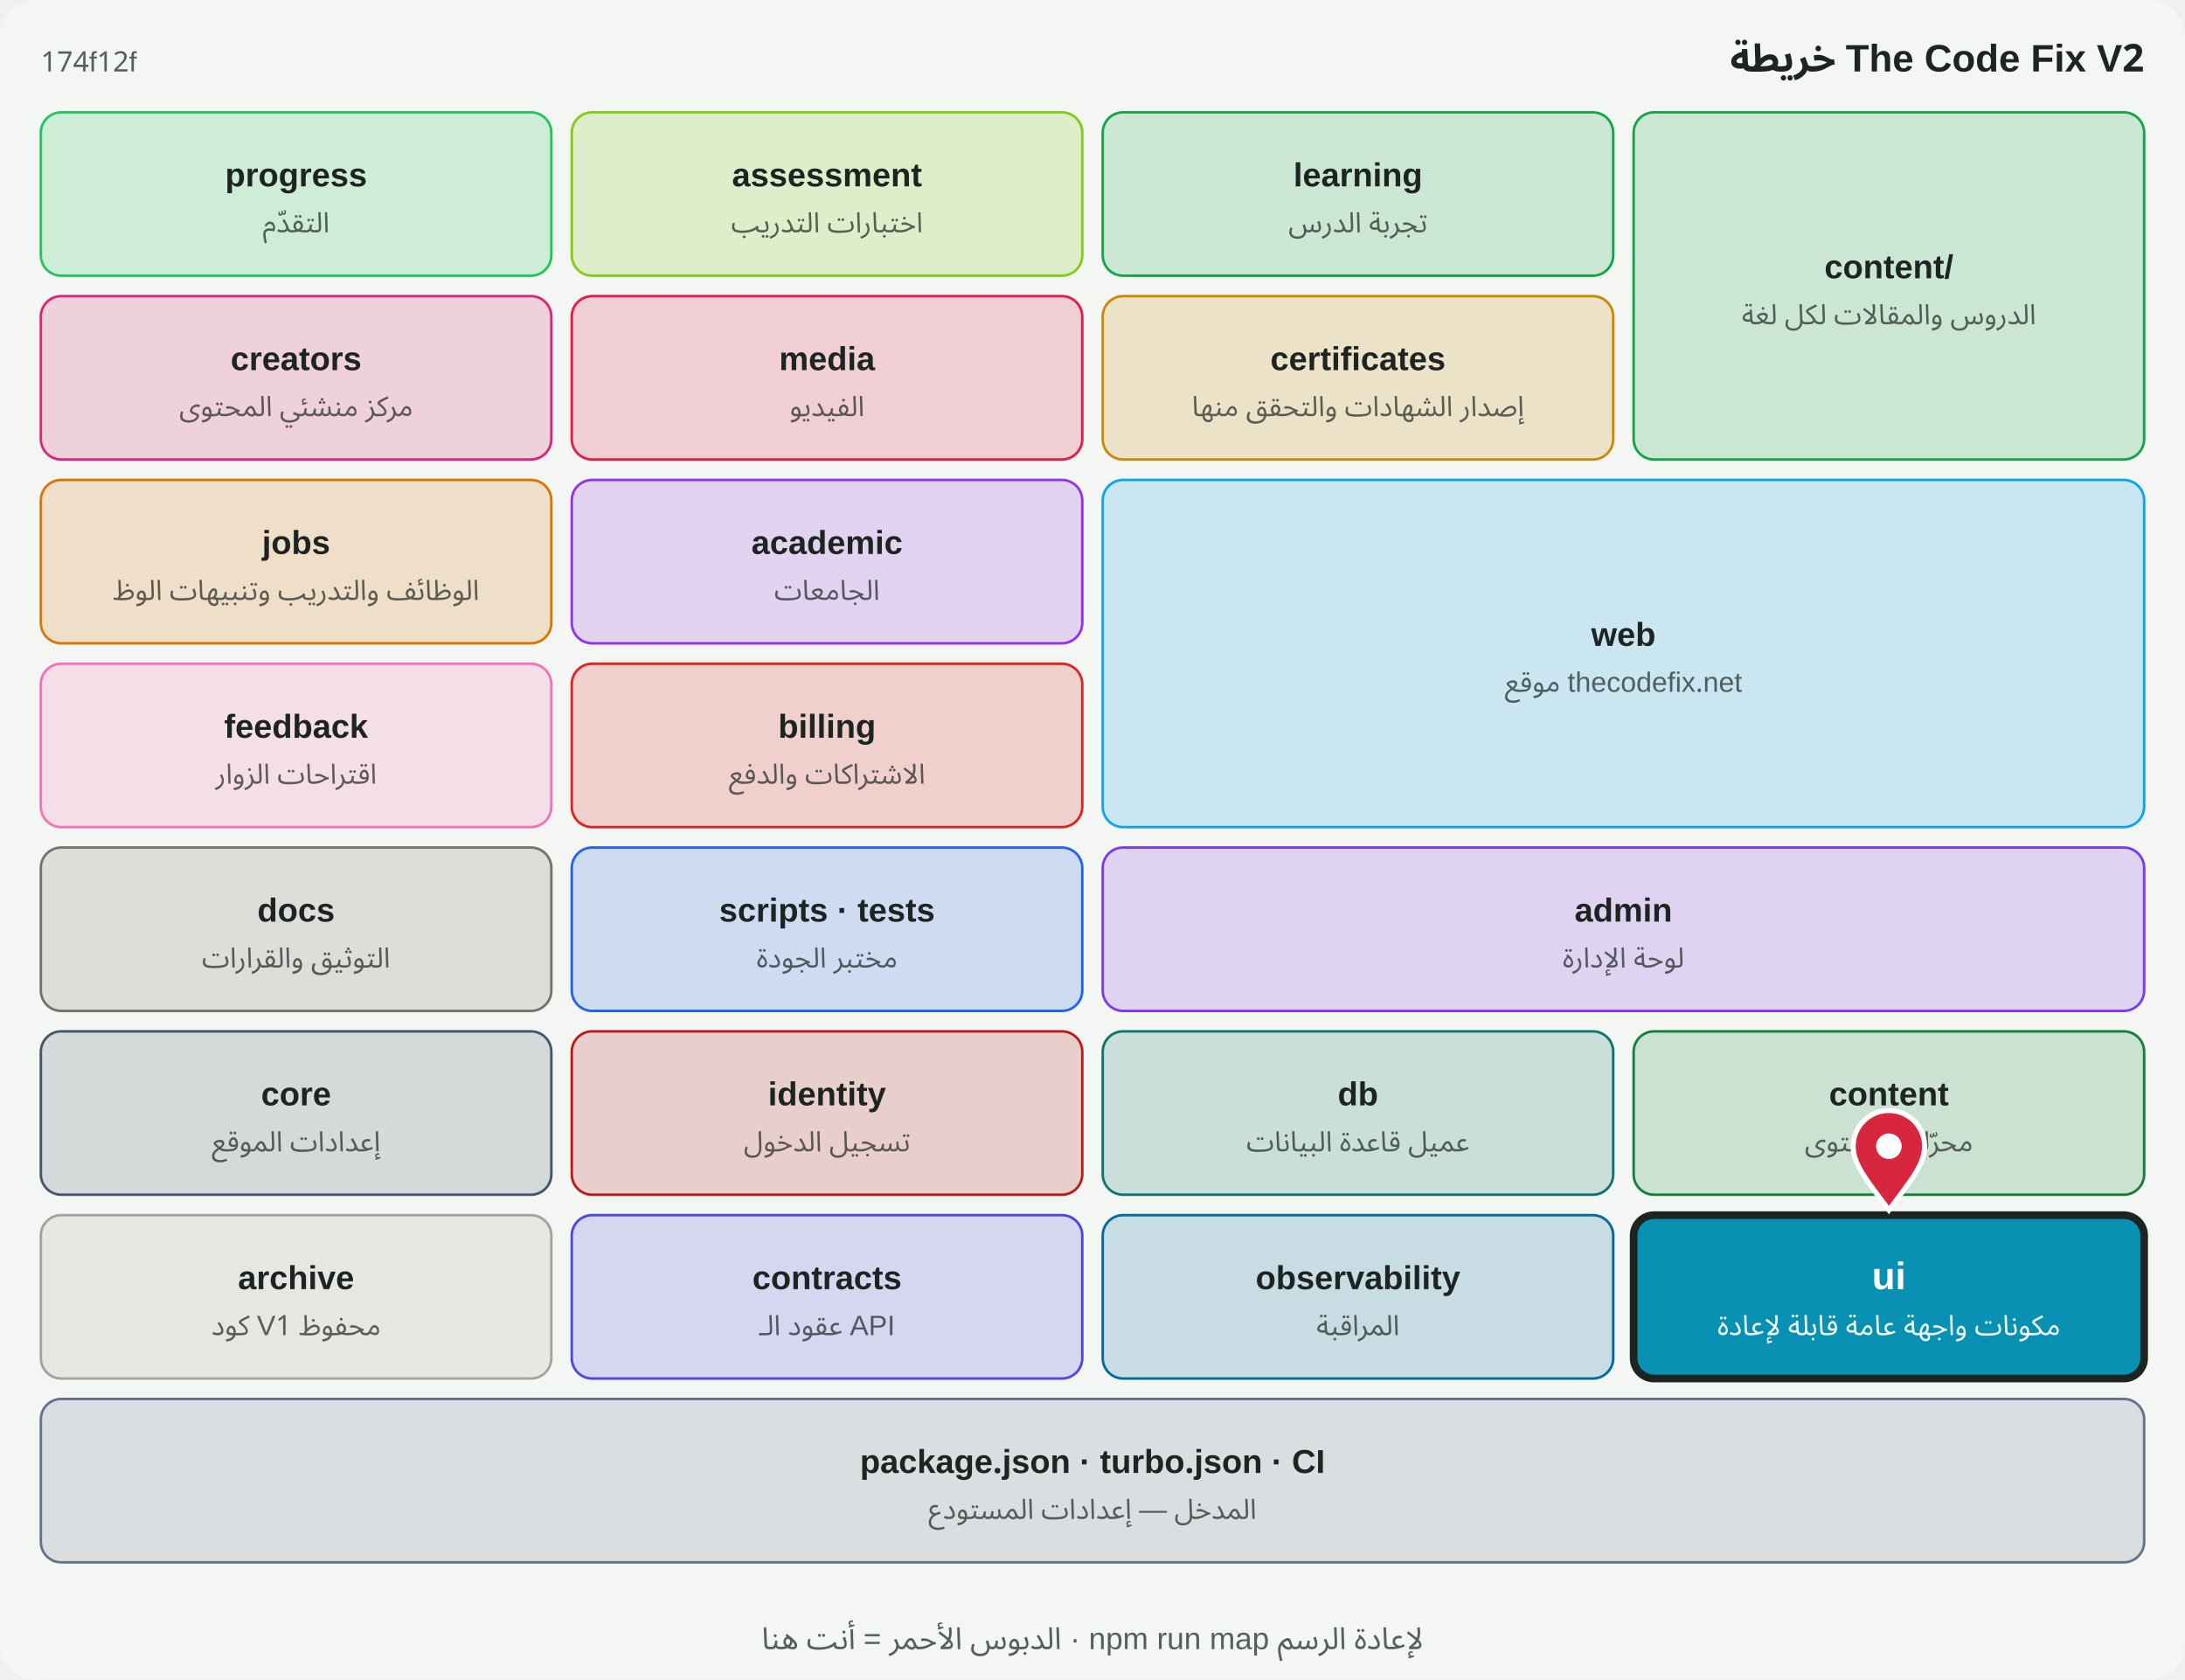
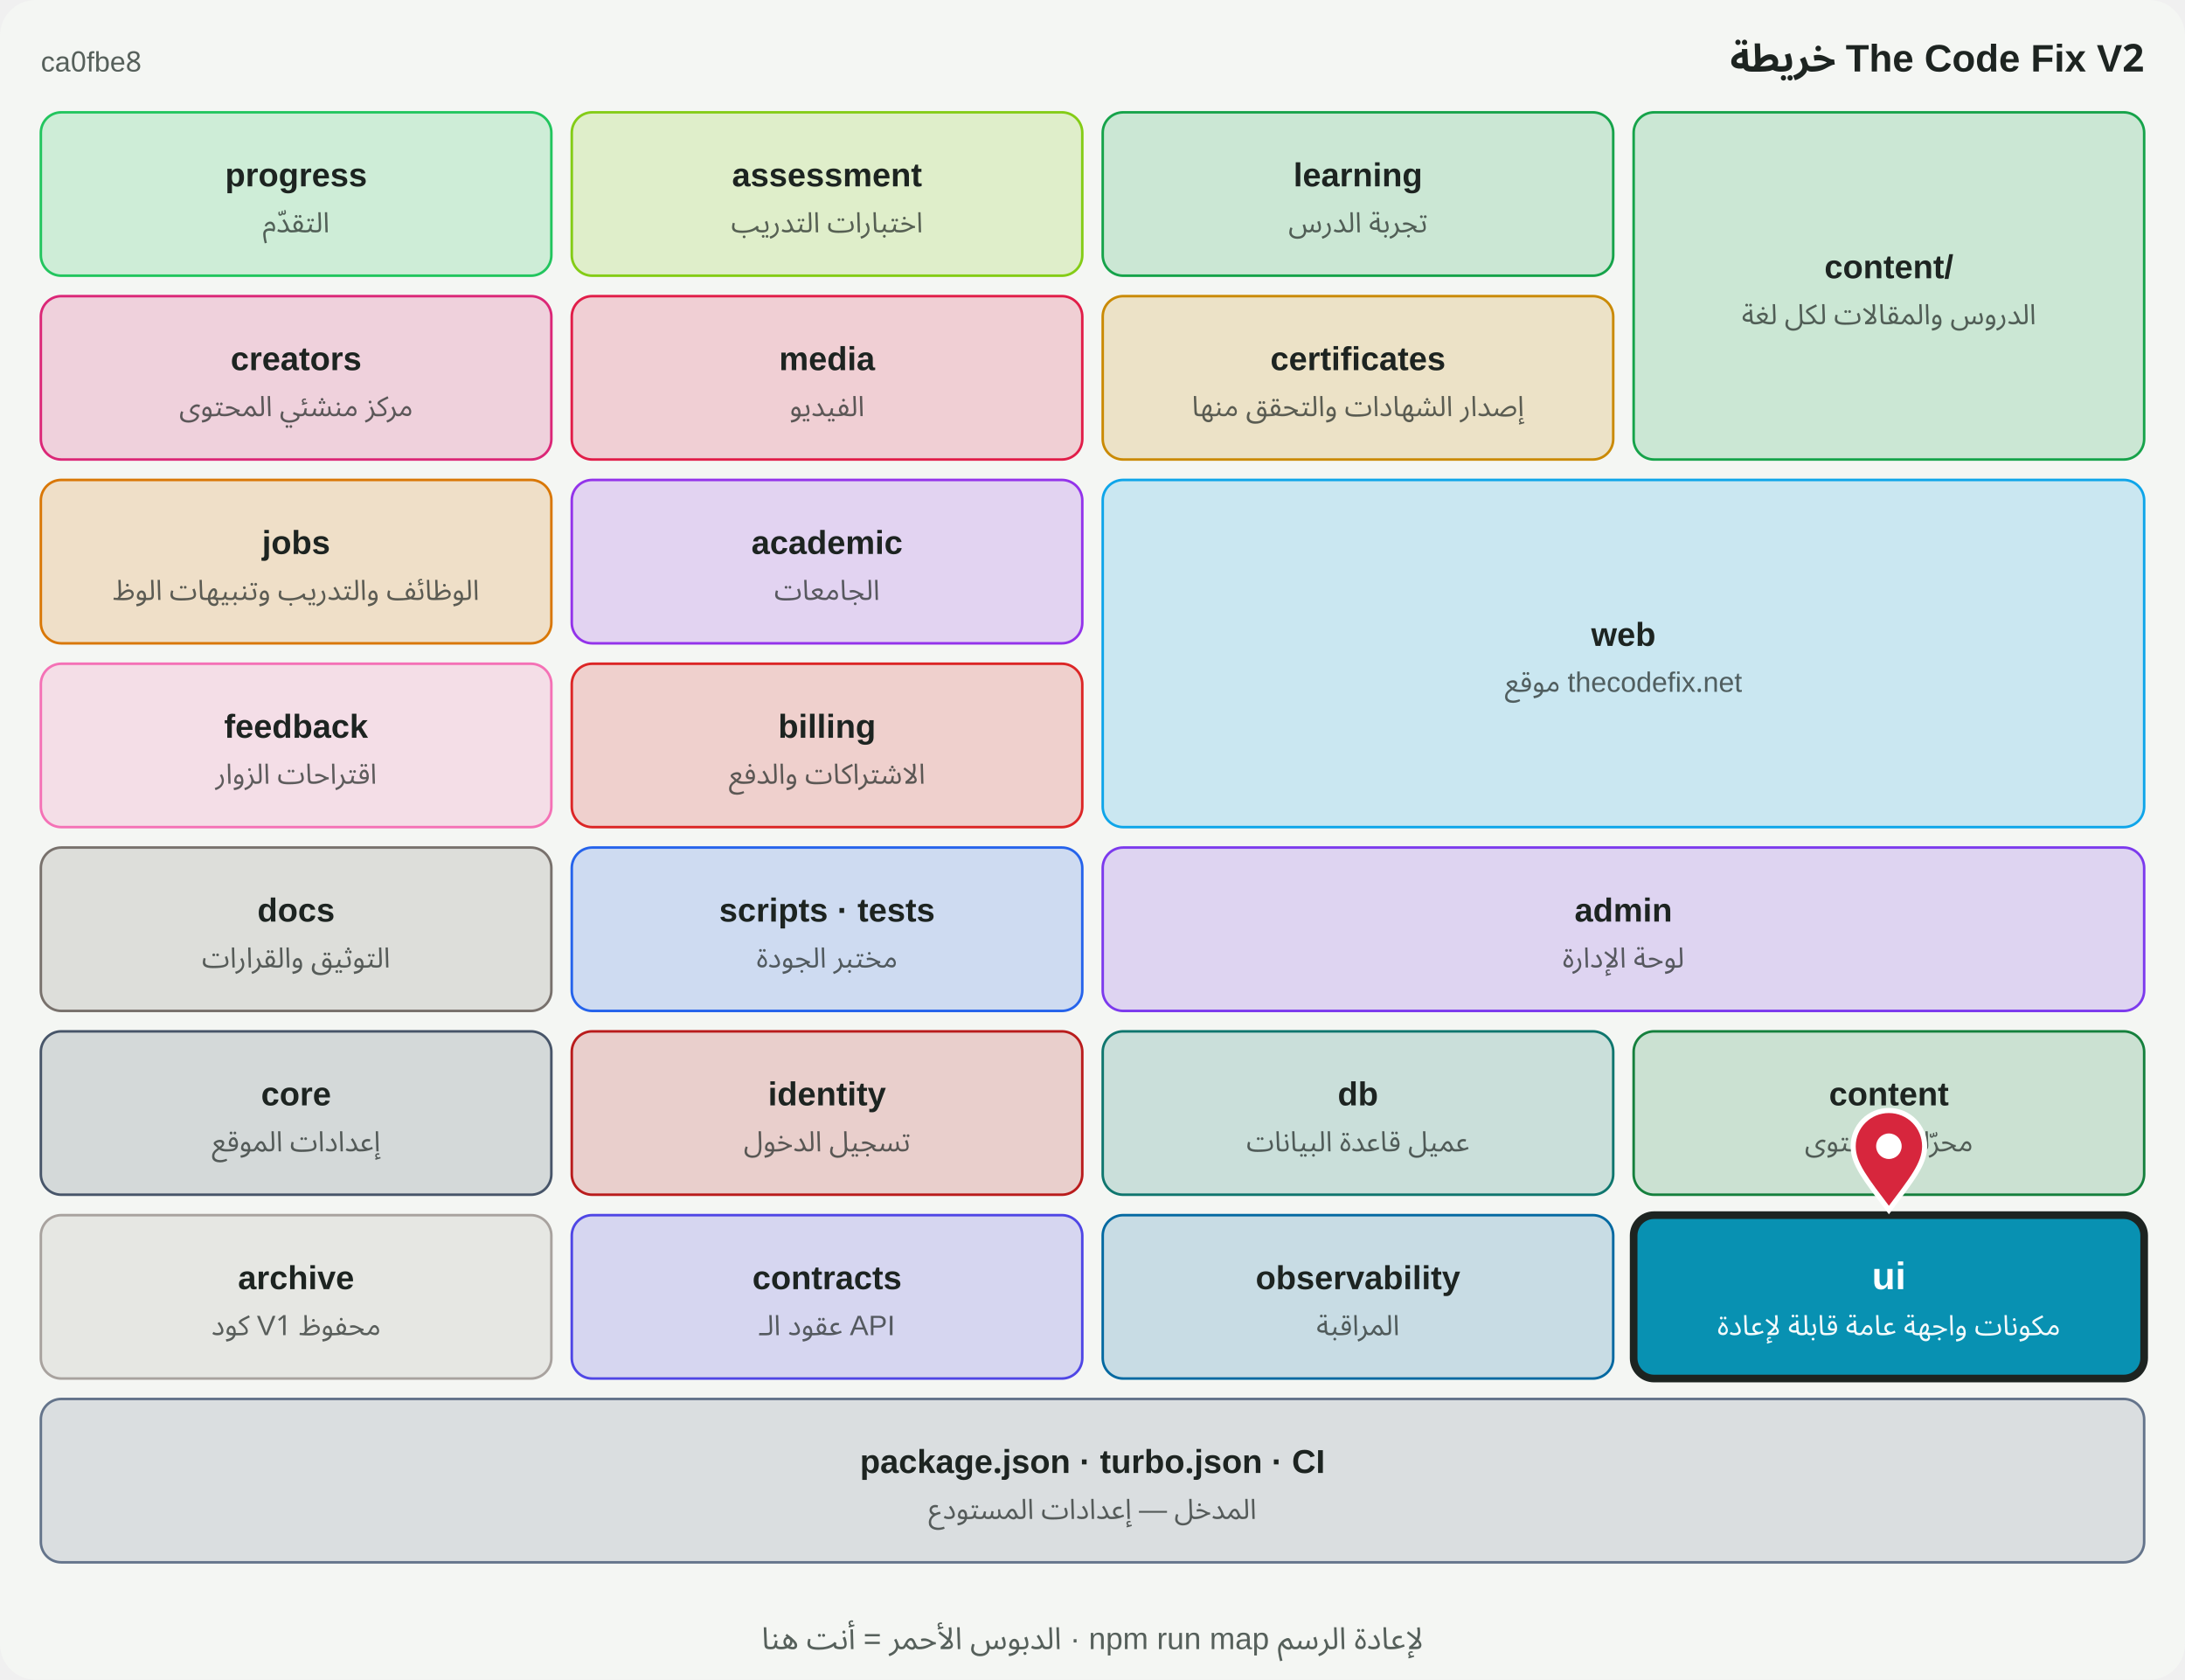
<svg xmlns="http://www.w3.org/2000/svg" viewBox="0 0 856 658" width="856" height="658" font-family="'Segoe UI', Tahoma, 'Noto Sans Arabic', Arial, sans-serif" role="img" aria-label="خريطة مشروع The Code Fix — مكونات واجهة عامة قابلة لإعادة الاستخدام (@tcf/ui)">
  <rect width="856" height="658" rx="14" fill="#f4f6f3" />
  <text x="840" y="28" text-anchor="end" font-size="15" font-weight="700" fill="#1d2421">خريطة The Code Fix V2</text>
-   <text x="16" y="28" font-size="11" fill="#56605b">174f12f</text>
+   <text x="16" y="28" font-size="11" fill="#56605b">ca0fbe8</text>
  <g>
    <rect x="640" y="44" width="200" height="136" rx="8" fill="#16a34a" fill-opacity="0.18" stroke="#16a34a" stroke-width="1" />
    <text x="740" y="109" text-anchor="middle" font-size="13" font-weight="600" fill="#1d2421">content/</text>
    <text x="740" y="127" text-anchor="middle" font-size="11" fill="#1d2421" fill-opacity="0.7">الدروس والمقالات لكل لغة</text>
  </g>
  <g>
    <rect x="432" y="44" width="200" height="64" rx="8" fill="#16a34a" fill-opacity="0.18" stroke="#16a34a" stroke-width="1" />
    <text x="532" y="73" text-anchor="middle" font-size="13" font-weight="600" fill="#1d2421">learning</text>
    <text x="532" y="91" text-anchor="middle" font-size="11" fill="#1d2421" fill-opacity="0.7">تجربة الدرس</text>
  </g>
  <g>
    <rect x="224" y="44" width="200" height="64" rx="8" fill="#84cc16" fill-opacity="0.18" stroke="#84cc16" stroke-width="1" />
    <text x="324" y="73" text-anchor="middle" font-size="13" font-weight="600" fill="#1d2421">assessment</text>
    <text x="324" y="91" text-anchor="middle" font-size="11" fill="#1d2421" fill-opacity="0.7">اختبارات التدريب</text>
  </g>
  <g>
    <rect x="16" y="44" width="200" height="64" rx="8" fill="#22c55e" fill-opacity="0.18" stroke="#22c55e" stroke-width="1" />
    <text x="116" y="73" text-anchor="middle" font-size="13" font-weight="600" fill="#1d2421">progress</text>
    <text x="116" y="91" text-anchor="middle" font-size="11" fill="#1d2421" fill-opacity="0.7">التقدّم</text>
  </g>
  <g>
    <rect x="432" y="116" width="200" height="64" rx="8" fill="#ca8a04" fill-opacity="0.18" stroke="#ca8a04" stroke-width="1" />
    <text x="532" y="145" text-anchor="middle" font-size="13" font-weight="600" fill="#1d2421">certificates</text>
    <text x="532" y="163" text-anchor="middle" font-size="11" fill="#1d2421" fill-opacity="0.7">إصدار الشهادات والتحقق منها</text>
  </g>
  <g>
    <rect x="224" y="116" width="200" height="64" rx="8" fill="#e11d48" fill-opacity="0.18" stroke="#e11d48" stroke-width="1" />
    <text x="324" y="145" text-anchor="middle" font-size="13" font-weight="600" fill="#1d2421">media</text>
    <text x="324" y="163" text-anchor="middle" font-size="11" fill="#1d2421" fill-opacity="0.7">الفيديو</text>
  </g>
  <g>
    <rect x="16" y="116" width="200" height="64" rx="8" fill="#db2777" fill-opacity="0.18" stroke="#db2777" stroke-width="1" />
    <text x="116" y="145" text-anchor="middle" font-size="13" font-weight="600" fill="#1d2421">creators</text>
    <text x="116" y="163" text-anchor="middle" font-size="11" fill="#1d2421" fill-opacity="0.7">مركز منشئي المحتوى</text>
  </g>
  <g>
    <rect x="432" y="188" width="408" height="136" rx="8" fill="#0ea5e9" fill-opacity="0.18" stroke="#0ea5e9" stroke-width="1" />
    <text x="636" y="253" text-anchor="middle" font-size="13" font-weight="600" fill="#1d2421">web</text>
    <text x="636" y="271" text-anchor="middle" font-size="11" fill="#1d2421" fill-opacity="0.7">موقع thecodefix.net</text>
  </g>
  <g>
    <rect x="224" y="188" width="200" height="64" rx="8" fill="#9333ea" fill-opacity="0.18" stroke="#9333ea" stroke-width="1" />
    <text x="324" y="217" text-anchor="middle" font-size="13" font-weight="600" fill="#1d2421">academic</text>
    <text x="324" y="235" text-anchor="middle" font-size="11" fill="#1d2421" fill-opacity="0.7">الجامعات</text>
  </g>
  <g>
    <rect x="16" y="188" width="200" height="64" rx="8" fill="#d97706" fill-opacity="0.18" stroke="#d97706" stroke-width="1" />
    <text x="116" y="217" text-anchor="middle" font-size="13" font-weight="600" fill="#1d2421">jobs</text>
    <text x="116" y="235" text-anchor="middle" font-size="11" fill="#1d2421" fill-opacity="0.7">الوظائف والتدريب وتنبيهات الوظ</text>
  </g>
  <g>
    <rect x="224" y="260" width="200" height="64" rx="8" fill="#dc2626" fill-opacity="0.18" stroke="#dc2626" stroke-width="1" />
    <text x="324" y="289" text-anchor="middle" font-size="13" font-weight="600" fill="#1d2421">billing</text>
    <text x="324" y="307" text-anchor="middle" font-size="11" fill="#1d2421" fill-opacity="0.7">الاشتراكات والدفع</text>
  </g>
  <g>
    <rect x="16" y="260" width="200" height="64" rx="8" fill="#f472b6" fill-opacity="0.18" stroke="#f472b6" stroke-width="1" />
    <text x="116" y="289" text-anchor="middle" font-size="13" font-weight="600" fill="#1d2421">feedback</text>
    <text x="116" y="307" text-anchor="middle" font-size="11" fill="#1d2421" fill-opacity="0.7">اقتراحات الزوار</text>
  </g>
  <g>
    <rect x="432" y="332" width="408" height="64" rx="8" fill="#7c3aed" fill-opacity="0.18" stroke="#7c3aed" stroke-width="1" />
    <text x="636" y="361" text-anchor="middle" font-size="13" font-weight="600" fill="#1d2421">admin</text>
    <text x="636" y="379" text-anchor="middle" font-size="11" fill="#1d2421" fill-opacity="0.7">لوحة الإدارة</text>
  </g>
  <g>
    <rect x="224" y="332" width="200" height="64" rx="8" fill="#2563eb" fill-opacity="0.18" stroke="#2563eb" stroke-width="1" />
    <text x="324" y="361" text-anchor="middle" font-size="13" font-weight="600" fill="#1d2421">scripts · tests</text>
    <text x="324" y="379" text-anchor="middle" font-size="11" fill="#1d2421" fill-opacity="0.7">مختبر الجودة</text>
  </g>
  <g>
    <rect x="16" y="332" width="200" height="64" rx="8" fill="#78716c" fill-opacity="0.18" stroke="#78716c" stroke-width="1" />
    <text x="116" y="361" text-anchor="middle" font-size="13" font-weight="600" fill="#1d2421">docs</text>
    <text x="116" y="379" text-anchor="middle" font-size="11" fill="#1d2421" fill-opacity="0.7">التوثيق والقرارات</text>
  </g>
  <g>
    <rect x="640" y="404" width="200" height="64" rx="8" fill="#15803d" fill-opacity="0.18" stroke="#15803d" stroke-width="1" />
    <text x="740" y="433" text-anchor="middle" font-size="13" font-weight="600" fill="#1d2421">content</text>
    <text x="740" y="451" text-anchor="middle" font-size="11" fill="#1d2421" fill-opacity="0.7">محرّك المحتوى</text>
  </g>
  <g>
    <rect x="432" y="404" width="200" height="64" rx="8" fill="#0f766e" fill-opacity="0.18" stroke="#0f766e" stroke-width="1" />
    <text x="532" y="433" text-anchor="middle" font-size="13" font-weight="600" fill="#1d2421">db</text>
    <text x="532" y="451" text-anchor="middle" font-size="11" fill="#1d2421" fill-opacity="0.7">عميل قاعدة البيانات</text>
  </g>
  <g>
    <rect x="224" y="404" width="200" height="64" rx="8" fill="#b91c1c" fill-opacity="0.18" stroke="#b91c1c" stroke-width="1" />
    <text x="324" y="433" text-anchor="middle" font-size="13" font-weight="600" fill="#1d2421">identity</text>
    <text x="324" y="451" text-anchor="middle" font-size="11" fill="#1d2421" fill-opacity="0.7">تسجيل الدخول</text>
  </g>
  <g>
    <rect x="16" y="404" width="200" height="64" rx="8" fill="#475569" fill-opacity="0.18" stroke="#475569" stroke-width="1" />
    <text x="116" y="433" text-anchor="middle" font-size="13" font-weight="600" fill="#1d2421">core</text>
    <text x="116" y="451" text-anchor="middle" font-size="11" fill="#1d2421" fill-opacity="0.7">إعدادات الموقع</text>
  </g>
  <g>
    <rect x="640" y="476" width="200" height="64" rx="8" fill="#0891b2" fill-opacity="1" stroke="#1d2421" stroke-width="3" />
    <text x="740" y="505" text-anchor="middle" font-size="15" font-weight="700" fill="#ffffff">ui</text>
    <text x="740" y="523" text-anchor="middle" font-size="11" fill="#ffffff" fill-opacity="0.95">مكونات واجهة عامة قابلة لإعادة</text>
  </g>
  <path d="M740 474 c-9 -12 -14 -18 -14 -25 a14 14 0 0 1 28 0 c0 7 -5 13 -14 25z" fill="#d7263d" stroke="#fff" stroke-width="2" />
  <circle cx="740" cy="449" r="5" fill="#fff" />
  <g>
    <rect x="432" y="476" width="200" height="64" rx="8" fill="#0369a1" fill-opacity="0.18" stroke="#0369a1" stroke-width="1" />
    <text x="532" y="505" text-anchor="middle" font-size="13" font-weight="600" fill="#1d2421">observability</text>
    <text x="532" y="523" text-anchor="middle" font-size="11" fill="#1d2421" fill-opacity="0.7">المراقبة</text>
  </g>
  <g>
    <rect x="224" y="476" width="200" height="64" rx="8" fill="#4f46e5" fill-opacity="0.18" stroke="#4f46e5" stroke-width="1" />
    <text x="324" y="505" text-anchor="middle" font-size="13" font-weight="600" fill="#1d2421">contracts</text>
    <text x="324" y="523" text-anchor="middle" font-size="11" fill="#1d2421" fill-opacity="0.7">عقود الـ API</text>
  </g>
  <g>
    <rect x="16" y="476" width="200" height="64" rx="8" fill="#a8a29e" fill-opacity="0.18" stroke="#a8a29e" stroke-width="1" />
    <text x="116" y="505" text-anchor="middle" font-size="13" font-weight="600" fill="#1d2421">archive</text>
    <text x="116" y="523" text-anchor="middle" font-size="11" fill="#1d2421" fill-opacity="0.7">كود V1 محفوظ</text>
  </g>
  <g>
    <rect x="16" y="548" width="824" height="64" rx="8" fill="#64748b" fill-opacity="0.18" stroke="#64748b" stroke-width="1" />
    <text x="428" y="577" text-anchor="middle" font-size="13" font-weight="600" fill="#1d2421">package.json · turbo.json · CI</text>
    <text x="428" y="595" text-anchor="middle" font-size="11" fill="#1d2421" fill-opacity="0.7">المدخل — إعدادات المستودع</text>
  </g>
  <text x="428" y="646" text-anchor="middle" font-size="12" fill="#56605b">الدبوس الأحمر = أنت هنا · npm run map لإعادة الرسم</text>
</svg>
